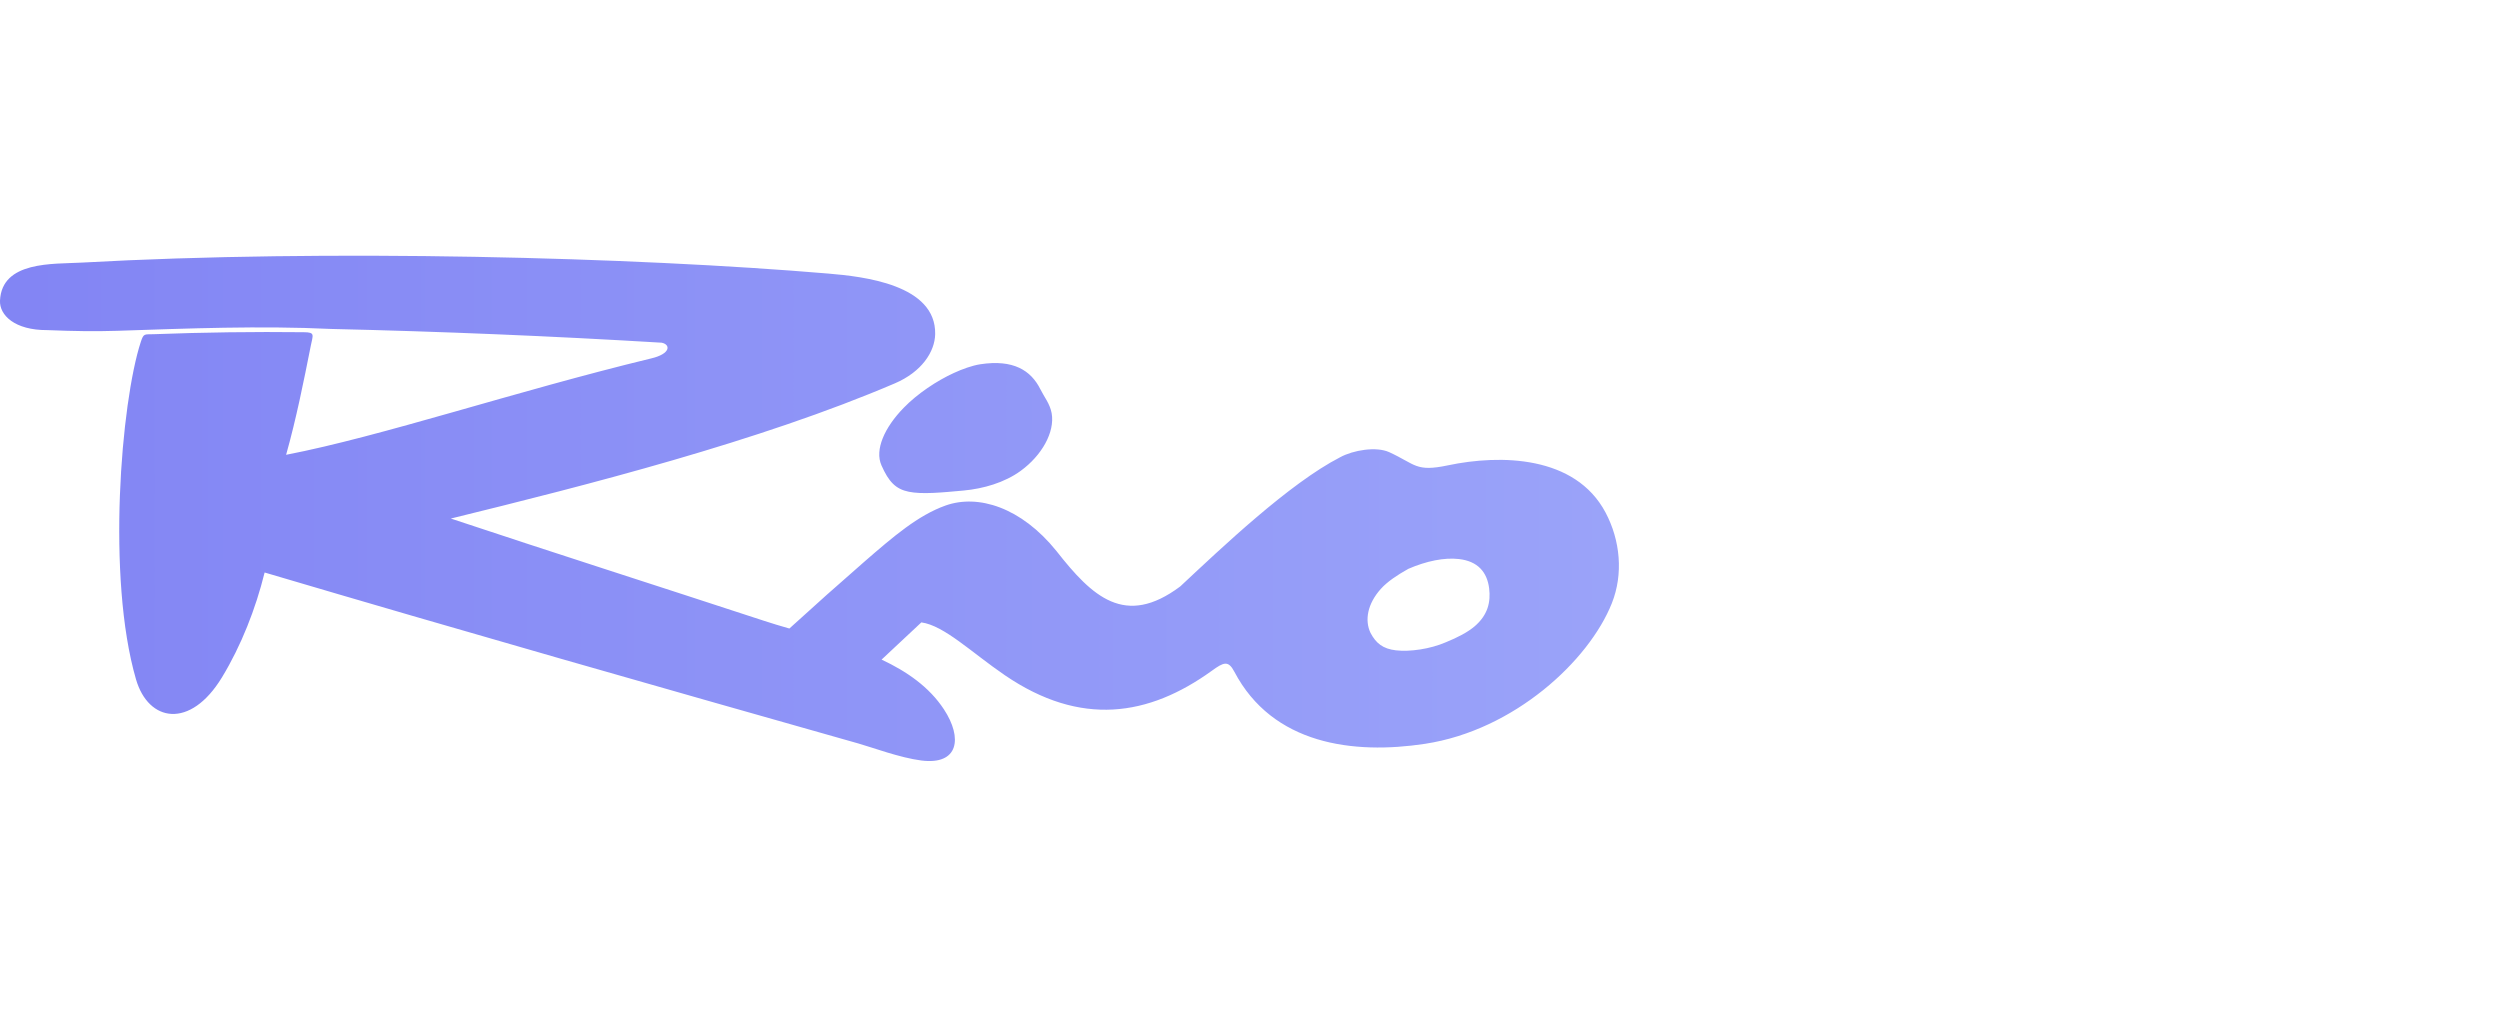
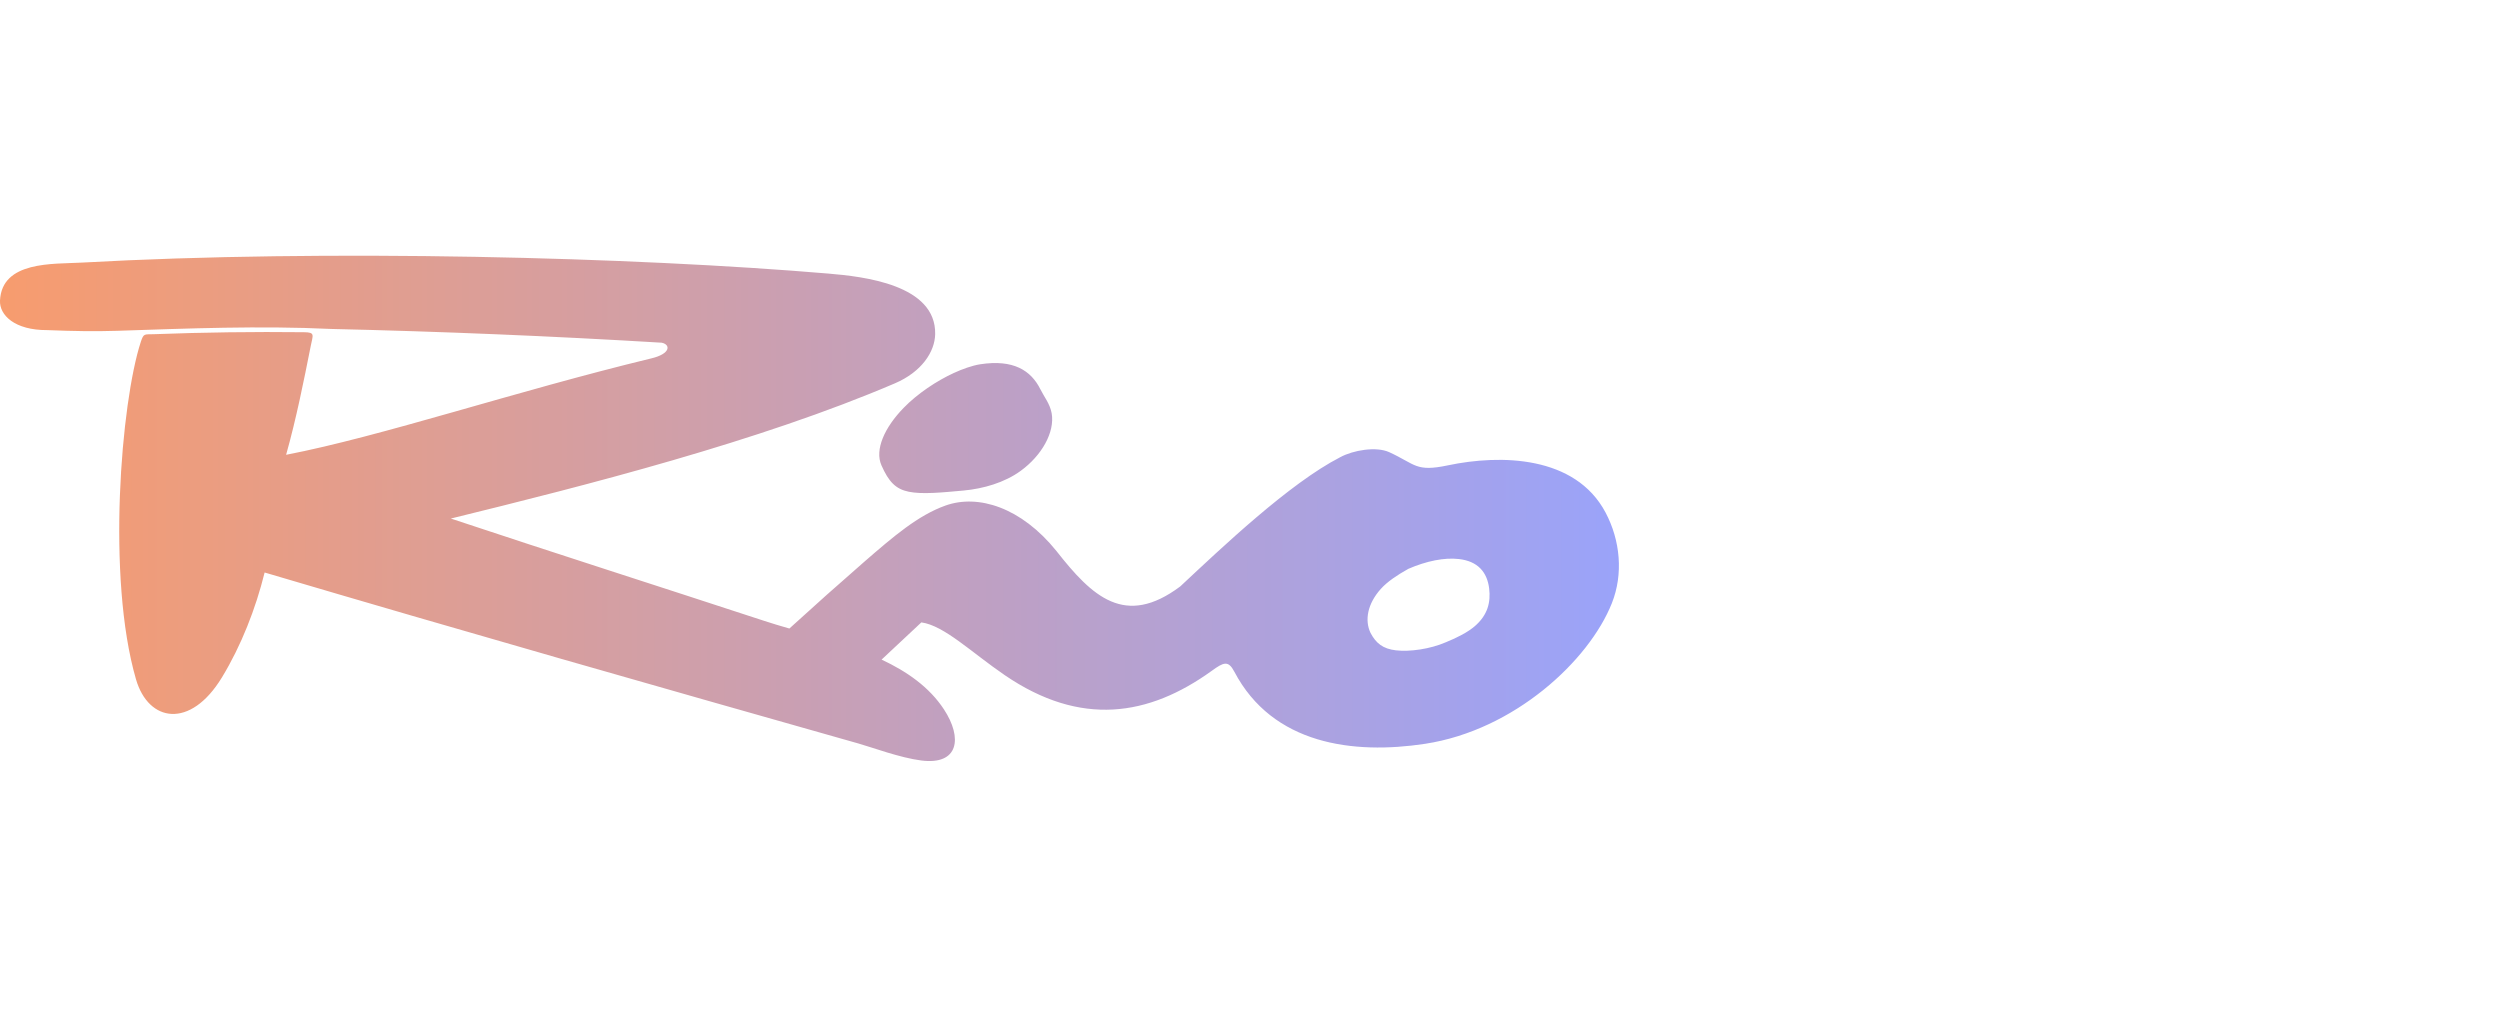
<svg xmlns="http://www.w3.org/2000/svg" width="88" height="36" fill="none">
  <path fill="url(#a)" fill-opacity=".8" fill-rule="evenodd" d="M34.505 12.822c1.163-.178 1.785.213 2.119.885.13.263.337.51.395.843.116.665-.351 1.485-1.088 2.022-.572.418-1.32.63-2.004.694-.783.072-1.47.139-1.935.044-.466-.095-.71-.353-.965-.93-.244-.551.11-1.333.78-2.022.486-.502 1.169-.955 1.77-1.23.295-.137.65-.263.928-.306ZM1.66 11.62c-1.144.005-1.683-.528-1.66-1.04C.066 9.179 1.874 9.3 2.866 9.244c8.662-.482 19.483-.191 26.293.386 1.238.104 3.795.388 3.759 2.134-.014.624-.477 1.326-1.416 1.729-4.774 2.043-10.842 3.584-15.633 4.76 3.663 1.218 7.347 2.394 11.017 3.597.286.094.587.184.9.274.873-.796 1.755-1.582 2.646-2.358 1.01-.877 1.883-1.626 2.85-1.971 1.147-.409 2.663.061 3.904 1.6 1.261 1.606 2.413 2.702 4.358 1.248 1.463-1.367 3.843-3.631 5.633-4.55.46-.249 1.268-.385 1.725-.176.937.43.926.703 2.065.463 1.85-.39 4.482-.348 5.548 1.66.521.983.631 2.165.222 3.194-.805 2.024-3.437 4.47-6.575 4.948-2.53.385-5.366.025-6.713-2.538-.215-.409-.378-.333-.794-.032-2.222 1.602-4.609 1.979-7.28.159-1.183-.807-2.134-1.75-2.943-1.863l-1.4 1.31c.892.418 1.678.965 2.193 1.749.666 1.013.521 1.972-.798 1.802-.75-.096-1.73-.462-2.207-.597-7.04-1.995-13.925-3.955-20.905-6.02-.313 1.267-.825 2.579-1.503 3.693-1.113 1.83-2.587 1.575-3.025.067-1.038-3.575-.528-9.747.17-11.88.101-.309.131-.256.451-.268 1.763-.066 3.526-.09 5.29-.07.405.004.317.093.24.485-.245 1.235-.51 2.561-.867 3.83 3.373-.652 8.036-2.227 12.852-3.393.691-.163.685-.488.369-.553a313.819 313.819 0 0 0-11.635-.484c-2.507-.119-5.018-.017-7.524.065-.81.026-1.52.013-2.472-.024Zm47.907 8.406c.643-.28 1.277-.407 1.785-.348.663.075.994.456 1.066 1.033.06.49-.051.94-.508 1.333-.239.205-.599.395-1.025.567-.541.234-1.259.338-1.747.281-.46-.053-.702-.249-.894-.611-.215-.446-.109-1.03.363-1.554.23-.255.575-.484.96-.7Z" clip-rule="evenodd" />
  <defs>
    <linearGradient id="a" x1="0" x2="56.985" y1="17.894" y2="17.894" gradientUnits="userSpaceOnUse">
-       <stop stop-color="#6366F1" />
+       <stop stop-color="#f5834a" />
      <stop offset="1" stop-color="#818CF8" />
    </linearGradient>
  </defs>
</svg>
